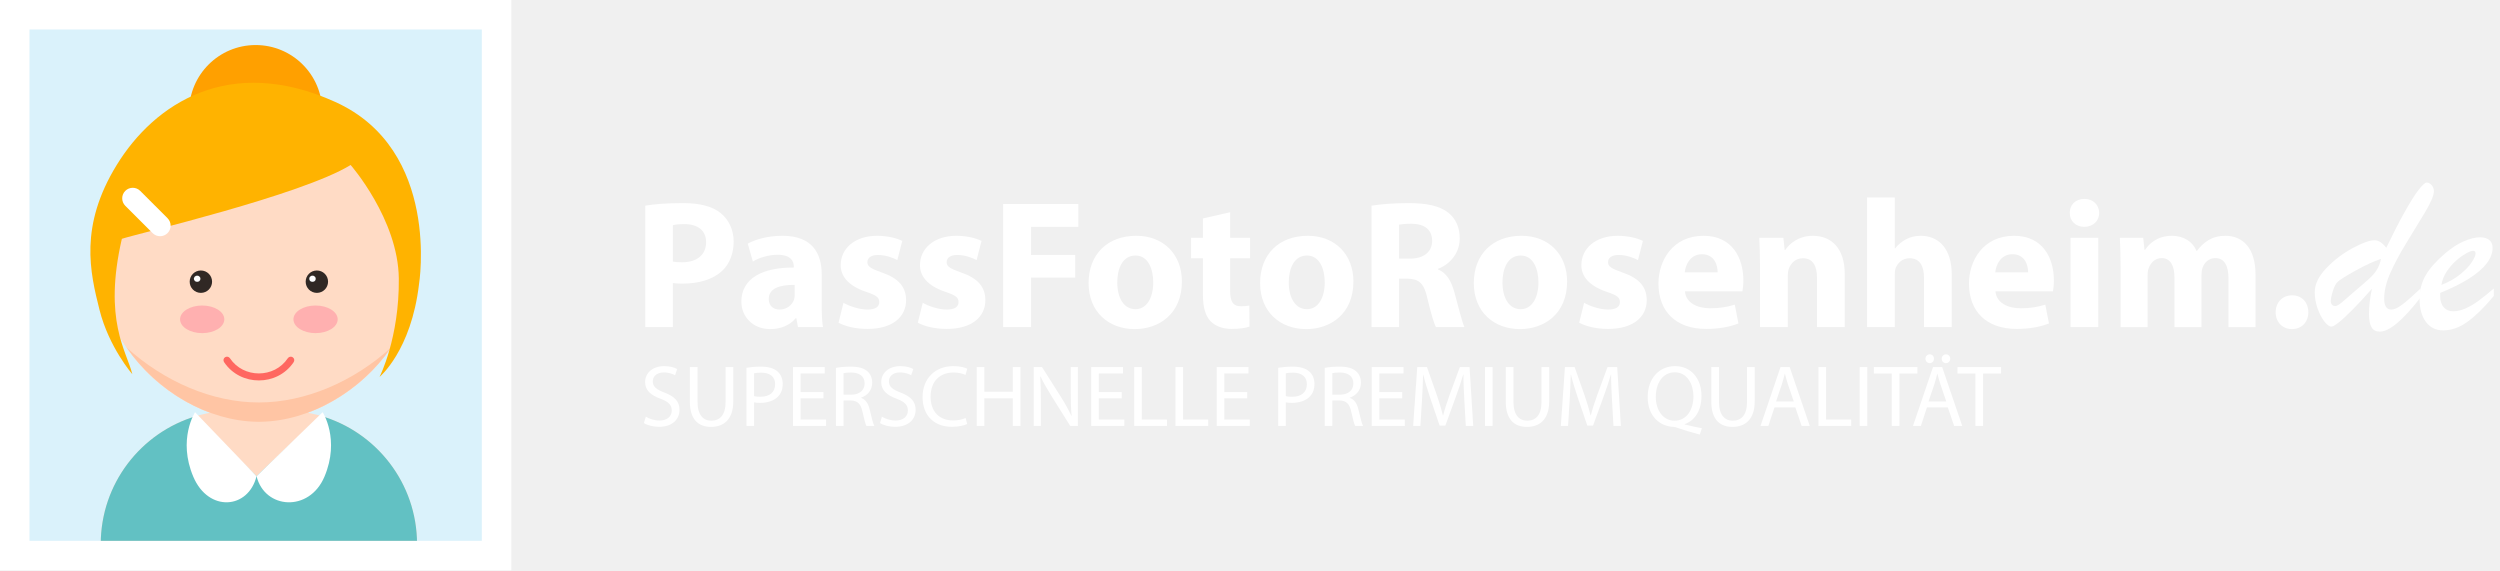
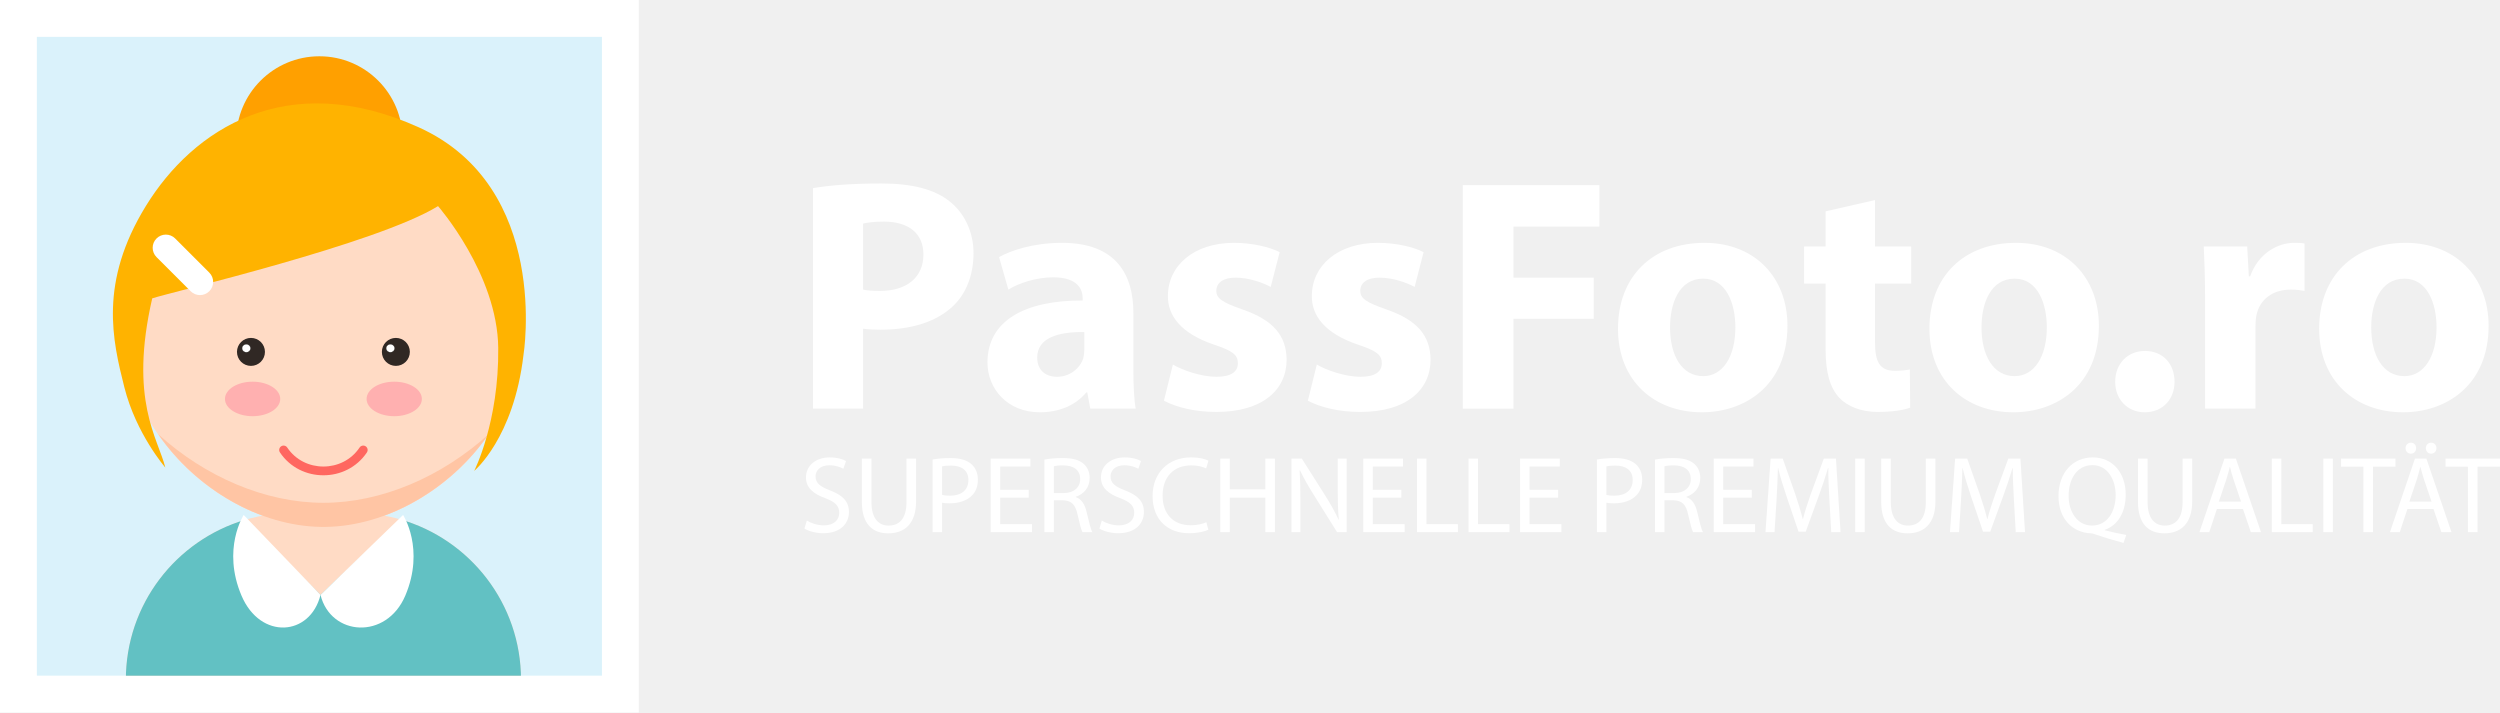
- <svg xmlns="http://www.w3.org/2000/svg" xmlns:xlink="http://www.w3.org/1999/xlink" version="1.0" id="Ebene_1" x="0px" y="0px" width="254.248px" height="58px" viewBox="7 154.84 254.248 58" enable-background="new 7 154.84 254.248 58" xml:space="preserve">
-   <polyline fill="#FFFFFF" points="59,212.84 7,212.84 7,154.84 59,154.84 59,212.84 " />
-   <polyline fill="#DAF2FB" points="56,157.84 10,157.84 10,209.84 56,209.84 56,157.84 " />
+ <svg xmlns="http://www.w3.org/2000/svg" xmlns:xlink="http://www.w3.org/1999/xlink" version="1.0" id="Ebene_1" x="0px" y="0px" width="203.508px" height="58px" viewBox="0 0 203.508 58" enable-background="new 0 0 203.508 58" xml:space="preserve">
+   <polyline fill="#FFFFFF" points="52,58 0,58 0,0 52,0 52,58 " />
+   <polyline fill="#DAF2FB" points="49,3 3,3 3,55 49,55 49,3 " />
  <g>
    <g>
      <defs>
-         <polyline id="SVGID_1_" points="56,157.84 10,157.84 10,209.84 56,209.84 56,157.84    " />
+         <polyline id="SVGID_3_" points="49,3 3,3 3,55 49,55 49,3    " />
      </defs>
      <clipPath id="SVGID_2_">
-         <use xlink:href="#SVGID_1_" overflow="visible" />
+         <use xlink:href="#SVGID_3_" overflow="visible" />
      </clipPath>
      <g clip-path="url(#SVGID_2_)">
        <g>
-           <circle fill="#FFA000" cx="33.001" cy="166.19" r="6.769" />
-           <path fill="#FFDBC5" d="M17.245,217.325v-7.15c0-7.5,6.081-13.581,13.582-13.581h5.004c7.5,0,13.581,6.081,13.581,13.581v7.15      H17.245" />
-           <path fill="#62C1C3" d="M17.245,217.325v-7.15c0-6.144,4.08-11.334,9.678-13.012l6.168,6.104l6.489-6.149      c5.678,1.627,9.833,6.858,9.833,13.058v7.15L17.245,217.325" />
-           <path fill="#FFDBC5" d="M17.063,181.471c0,8.984,8.427,16.266,16.263,16.266c7.837,0,16.264-7.28,16.264-16.266      c0-8.979-7.281-16.262-16.264-16.262C24.345,165.209,17.063,172.49,17.063,181.471" />
-           <path fill="#FFDBC5" d="M17.063,181.471c0,8.984,8.427,16.266,16.263,16.266c7.837,0,16.264-7.28,16.264-16.266      c0-8.979-7.281-16.262-16.264-16.262C24.345,165.209,17.063,172.49,17.063,181.471" />
-           <path fill="#FFC5A4" d="M33.344,197.736c-0.001,0-0.003,0-0.004,0C33.342,197.736,33.343,197.736,33.344,197.736       M33.309,197.736c0.002,0,0.003,0,0.004,0C33.312,197.736,33.311,197.736,33.309,197.736 M33.295,197.736      c0.002,0,0.002,0,0.004,0C33.298,197.736,33.297,197.736,33.295,197.736 M33.358,197.736c-0.001,0-0.002,0-0.004,0      C33.356,197.736,33.356,197.736,33.358,197.736 M33.282,197.736c0.001,0,0.002,0,0.003,0      C33.285,197.736,33.283,197.736,33.282,197.736 M33.372,197.736c-0.001,0-0.002,0-0.004,0      C33.37,197.736,33.371,197.736,33.372,197.736 M33.268,197.736L33.268,197.736L33.268,197.736 M33.387,197.736h-0.002H33.387       M33.25,197.736c0.002,0,0.002,0,0.004,0C33.253,197.736,33.253,197.736,33.25,197.736 M33.403,197.736      c-0.001,0-0.002,0-0.004,0C33.4,197.736,33.402,197.736,33.403,197.736 M33.237,197.736c0.002,0,0.002,0,0.003,0      C33.239,197.736,33.238,197.736,33.237,197.736 M33.416,197.736c0,0-0.001,0-0.003,0      C33.415,197.736,33.416,197.736,33.416,197.736 M33.208,197.734C33.208,197.734,33.209,197.734,33.208,197.734L33.208,197.734       M33.446,197.734c0,0-0.001,0-0.002,0C33.444,197.734,33.445,197.734,33.446,197.734 M33.193,197.734L33.193,197.734      L33.193,197.734 M33.461,197.734h-0.002C33.459,197.734,33.46,197.734,33.461,197.734 M33.489,197.734L33.489,197.734      L33.489,197.734 M33.149,197.732c0,0.002,0,0.002,0.001,0.002C33.149,197.734,33.149,197.734,33.149,197.732 M33.505,197.732      c0,0-0.001,0.002-0.002,0.002C33.503,197.734,33.503,197.734,33.505,197.732" />
-           <path fill="#FFC5A4" d="M19.88,190.188c3.094,4.482,8.285,7.477,13.269,7.545c0,0.002,0,0.002,0.001,0.002      c0.015,0,0.029,0,0.043,0h0.001c0.004,0,0.009,0,0.013,0c0,0,0,0,0.001,0c0.009,0.002,0.019,0.002,0.028,0.002      c0.001,0,0.002,0,0.003,0c0.003,0,0.007,0,0.011,0c0.002,0,0.002,0,0.004,0c0.003,0,0.008,0,0.013,0l0,0c0.005,0,0.01,0,0.014,0      c0.001,0,0.003,0,0.003,0c0.003,0,0.007,0,0.011,0c0.001,0,0.002,0,0.004,0c0.003,0,0.006,0,0.009,0c0.002,0,0.003,0,0.004,0      c0.005,0,0.009,0,0.013,0c0.005,0,0.01,0,0.014,0c0.001,0,0.003,0,0.004,0c0.003,0,0.006,0,0.01,0c0.002,0,0.002,0,0.004,0      c0.003,0,0.007,0,0.01,0c0.001,0,0.002,0,0.004,0c0.004,0,0.008,0,0.013,0h0.002c0.004,0,0.008,0,0.012,0      c0.001,0,0.002,0,0.004,0c0.003,0,0.006,0,0.01,0c0.001,0,0.002,0,0.003,0c0.01,0,0.019,0,0.028-0.002c0,0,0.001,0,0.002,0      c0.004,0,0.009,0,0.013,0c0,0,0.001,0,0.002,0c0.01,0,0.019,0,0.028,0l0,0c0.005,0,0.009,0,0.014,0c0,0,0.001-0.002,0.002-0.002      c4.984-0.068,10.174-3.062,13.268-7.545c-3.811,3.457-8.713,5.582-13.447,5.582C28.594,195.771,23.691,193.646,19.88,190.188" />
-           <circle fill="#302824" cx="39.225" cy="183.487" r="1.139" />
-           <circle fill="#302824" cx="27.429" cy="183.487" r="1.139" />
-           <ellipse fill="#FFB0B0" cx="39.092" cy="187.315" rx="2.25" ry="1.405" />
-           <ellipse fill="#FFB0B0" cx="27.563" cy="187.315" rx="2.25" ry="1.405" />
-           <path fill="#FF6760" d="M29.787,191.668c0.832,1.244,2.192,1.866,3.54,1.861c1.348,0.005,2.708-0.617,3.54-1.861      c0.11-0.164,0.066-0.387-0.098-0.496c-0.165-0.111-0.387-0.064-0.497,0.098c-0.689,1.031-1.811,1.547-2.945,1.547      c-1.135,0-2.256-0.516-2.945-1.547c-0.109-0.162-0.332-0.209-0.496-0.098C29.722,191.281,29.678,191.504,29.787,191.668z" />
-           <path fill="#FFFFFF" d="M39.814,196.76c0,0,1.795,2.762,0.178,6.569c-1.542,3.629-6.068,3.306-6.902-0.062L39.814,196.76z" />
-           <path fill="#FFFFFF" d="M26.839,196.76c0,0-1.795,2.762-0.178,6.569c1.542,3.629,5.596,3.306,6.429-0.062L26.839,196.76z" />
-           <path fill="#FFB300" d="M42.659,171.619c0,0,4.834,5.521,4.9,11.538c0.066,6.067-1.959,10.016-1.959,10.016      s3.217-2.653,4.014-9.437c0,0,2.241-13.663-8.515-18.527c-10.753-4.866-18.384,0.154-22.221,6.396      c-3.838,6.24-2.718,10.931-1.759,14.742c0.958,3.812,3.341,6.553,3.341,6.553c-0.596-2.383-2.978-5.48-1.067-13.773      C20.931,178.615,37.666,174.691,42.659,171.619z" />
-           <path fill="#FFFFFF" d="M22.523,178.548c0.419,0.419,1.097,0.419,1.515,0c0.42-0.419,0.42-1.097,0-1.517l-2.779-2.779      c-0.419-0.419-1.098-0.419-1.517,0c-0.419,0.418-0.418,1.098,0,1.518L22.523,178.548z" />
+           <circle fill="#FFA000" cx="26" cy="11.35" r="6.769" />
+           <path fill="#FFDBC5" d="M10.244,62.485v-7.15c0-7.5,6.082-13.581,13.582-13.581h5.004c7.5,0,13.582,6.081,13.582,13.581v7.15      H10.244" />
+           <path fill="#62C1C3" d="M10.244,62.485v-7.15c0-6.144,4.08-11.334,9.678-13.012l6.168,6.104l6.49-6.149      c5.678,1.627,9.832,6.858,9.832,13.058v7.15L10.244,62.485" />
+           <path fill="#FFDBC5" d="M10.062,26.63c0,8.984,8.428,16.266,16.264,16.266S42.59,35.616,42.59,26.63      c0-8.979-7.281-16.262-16.264-16.262C17.345,10.369,10.062,17.65,10.062,26.63" />
+           <path fill="#FFDBC5" d="M10.062,26.63c0,8.984,8.428,16.266,16.264,16.266S42.59,35.616,42.59,26.63      c0-8.979-7.281-16.262-16.264-16.262C17.345,10.369,10.062,17.65,10.062,26.63" />
+           <path fill="#FFC5A4" d="M26.344,42.896c-0.002,0-0.004,0-0.004,0C26.342,42.896,26.342,42.896,26.344,42.896 M26.309,42.896      c0.002,0,0.003,0,0.004,0C26.312,42.896,26.311,42.896,26.309,42.896 M26.295,42.896c0.002,0,0.002,0,0.004,0      C26.297,42.896,26.297,42.896,26.295,42.896 M26.357,42.896c-0.001,0-0.002,0-0.004,0      C26.355,42.896,26.355,42.896,26.357,42.896 M26.281,42.896c0.002,0,0.002,0,0.004,0C26.285,42.896,26.283,42.896,26.281,42.896       M26.371,42.896c0,0-0.002,0-0.004,0C26.369,42.896,26.371,42.896,26.371,42.896 M26.268,42.896L26.268,42.896L26.268,42.896       M26.387,42.896h-0.002H26.387 M26.25,42.896c0.002,0,0.002,0,0.004,0C26.252,42.896,26.252,42.896,26.25,42.896 M26.402,42.896      c-0.001,0-0.002,0-0.004,0C26.399,42.896,26.401,42.896,26.402,42.896 M26.236,42.896c0.002,0,0.002,0,0.004,0      C26.238,42.896,26.237,42.896,26.236,42.896 M26.416,42.896c0,0-0.002,0-0.004,0C26.414,42.896,26.416,42.896,26.416,42.896       M26.207,42.894C26.207,42.894,26.209,42.894,26.207,42.894L26.207,42.894 M26.445,42.894c0,0-0.001,0-0.002,0      C26.443,42.894,26.444,42.894,26.445,42.894 M26.192,42.894L26.192,42.894L26.192,42.894 M26.461,42.894h-0.002      C26.459,42.894,26.459,42.894,26.461,42.894 M26.488,42.894L26.488,42.894L26.488,42.894 M26.148,42.892      c0,0.002,0,0.002,0.001,0.002C26.148,42.894,26.148,42.894,26.148,42.892 M26.504,42.892c0,0,0,0.002-0.002,0.002      C26.502,42.894,26.502,42.894,26.504,42.892" />
+           <path fill="#FFC5A4" d="M12.879,35.347c3.095,4.482,8.285,7.477,13.27,7.545c0,0.002,0,0.002,0.001,0.002      c0.015,0,0.029,0,0.043,0h0.001c0.004,0,0.01,0,0.014,0l0,0c0.01,0.002,0.02,0.002,0.028,0.002c0.001,0,0.002,0,0.003,0      c0.004,0,0.008,0,0.012,0c0.002,0,0.002,0,0.004,0s0.008,0,0.013,0l0,0c0.005,0,0.01,0,0.014,0c0.001,0,0.003,0,0.003,0      c0.004,0,0.008,0,0.012,0c0,0,0.002,0,0.004,0s0.006,0,0.009,0c0.002,0,0.003,0,0.004,0c0.005,0,0.009,0,0.013,0      c0.006,0,0.01,0,0.014,0c0.002,0,0.004,0,0.004,0c0.004,0,0.007,0,0.011,0c0.002,0,0.002,0,0.004,0c0.003,0,0.007,0,0.011,0      c0,0,0.002,0,0.004,0c0.004,0,0.008,0,0.012,0h0.003c0.004,0,0.008,0,0.012,0c0.001,0,0.002,0,0.004,0c0.003,0,0.007,0,0.011,0      h0.002c0.01,0,0.02,0,0.028-0.002c0,0,0.001,0,0.002,0c0.005,0,0.009,0,0.013,0h0.002c0.011,0,0.02,0,0.028,0l0,0      c0.005,0,0.009,0,0.015,0c0,0,0-0.002,0.002-0.002c4.983-0.068,10.174-3.062,13.268-7.545      c-3.811,3.457-8.713,5.582-13.447,5.582C21.594,40.931,16.69,38.806,12.879,35.347" />
+           <circle fill="#302824" cx="32.225" cy="28.646" r="1.139" />
+           <circle fill="#302824" cx="20.429" cy="28.646" r="1.139" />
+           <ellipse fill="#FFB0B0" cx="32.092" cy="32.475" rx="2.25" ry="1.405" />
+           <ellipse fill="#FFB0B0" cx="20.562" cy="32.475" rx="2.25" ry="1.405" />
+           <path fill="#FF6760" d="M22.787,36.828c0.832,1.244,2.191,1.866,3.539,1.861c1.348,0.005,2.709-0.617,3.541-1.861      c0.109-0.164,0.065-0.387-0.099-0.496c-0.165-0.111-0.388-0.064-0.497,0.098c-0.689,1.031-1.811,1.547-2.945,1.547      s-2.256-0.516-2.945-1.547c-0.108-0.162-0.332-0.209-0.495-0.098C22.722,36.441,22.678,36.664,22.787,36.828z" />
+           <path fill="#FFFFFF" d="M32.813,41.919c0,0,1.795,2.762,0.179,6.569c-1.543,3.629-6.068,3.306-6.902-0.062L32.813,41.919z" />
+           <path fill="#FFFFFF" d="M19.838,41.919c0,0-1.795,2.762-0.178,6.569c1.543,3.629,5.596,3.306,6.43-0.062L19.838,41.919z" />
+           <path fill="#FFB300" d="M35.658,16.779c0,0,4.834,5.521,4.9,11.538c0.066,6.067-1.959,10.016-1.959,10.016      s3.217-2.653,4.014-9.437c0,0,2.241-13.663-8.515-18.527c-10.753-4.866-18.384,0.154-22.222,6.396      c-3.838,6.24-2.717,10.931-1.758,14.742c0.957,3.812,3.34,6.553,3.34,6.553c-0.596-2.383-2.978-5.48-1.066-13.773      C13.931,23.775,30.666,19.851,35.658,16.779z" />
+           <path fill="#FFFFFF" d="M15.522,23.708c0.419,0.419,1.097,0.419,1.515,0c0.42-0.419,0.42-1.097,0-1.517l-2.779-2.779      c-0.418-0.419-1.098-0.419-1.516,0c-0.42,0.418-0.418,1.098,0,1.518L15.522,23.708z" />
        </g>
-         <ellipse fill="#FFFFFF" cx="27.052" cy="183.19" rx="0.342" ry="0.327" />
-         <path d="M26.709,183.189h-0.006c0,0.186,0.155,0.334,0.349,0.334c0.193,0,0.349-0.148,0.349-0.334s-0.156-0.334-0.349-0.334     c-0.193,0-0.349,0.148-0.349,0.334H26.709h0.007c0-0.176,0.149-0.319,0.335-0.319c0.187,0,0.335,0.144,0.336,0.319     c0,0.179-0.149,0.32-0.336,0.32c-0.186,0-0.335-0.143-0.335-0.32H26.709z" />
-         <ellipse fill="#FFFFFF" cx="38.781" cy="183.19" rx="0.343" ry="0.327" />
-         <path d="M38.438,183.189h-0.006c0,0.186,0.157,0.334,0.35,0.334c0.193,0,0.348-0.148,0.348-0.334s-0.155-0.334-0.348-0.334     c-0.193,0-0.35,0.148-0.35,0.334H38.438h0.007c0-0.176,0.149-0.319,0.336-0.319c0.186,0,0.335,0.144,0.335,0.319     c0,0.179-0.15,0.32-0.335,0.32c-0.187,0-0.336-0.143-0.336-0.32H38.438z" />
+         <ellipse fill="#FFFFFF" cx="20.051" cy="28.35" rx="0.343" ry="0.327" />
+         <path d="M19.709,28.349h-0.006c0,0.186,0.154,0.334,0.348,0.334s0.35-0.148,0.35-0.334s-0.156-0.334-0.35-0.334     c-0.192,0-0.348,0.148-0.348,0.334H19.709h0.006c0-0.176,0.15-0.319,0.336-0.319c0.187,0,0.335,0.144,0.336,0.319     c0,0.179-0.149,0.32-0.336,0.32c-0.186,0-0.336-0.143-0.336-0.32H19.709z" />
+         <ellipse fill="#FFFFFF" cx="31.78" cy="28.35" rx="0.343" ry="0.327" />
+         <path d="M31.438,28.349h-0.006c0,0.186,0.156,0.334,0.35,0.334s0.348-0.148,0.348-0.334s-0.154-0.334-0.348-0.334     s-0.35,0.148-0.35,0.334H31.438h0.007c0-0.176,0.149-0.319,0.336-0.319s0.335,0.144,0.335,0.319c0,0.179-0.15,0.32-0.335,0.32     c-0.187,0-0.336-0.143-0.336-0.32H31.438z" />
      </g>
    </g>
  </g>
  <g>
    <g>
      <g>
-         <path fill="#FFFFFF" d="M72.625,175.756c0.873-0.149,2.099-0.261,3.825-0.261c1.746,0,2.99,0.335,3.826,1.003     c0.798,0.632,1.337,1.672,1.337,2.897s-0.409,2.266-1.151,2.971c-0.965,0.91-2.396,1.318-4.067,1.318     c-0.371,0-0.706-0.019-0.965-0.056v4.476h-2.804V175.756z M75.43,181.438c0.241,0.056,0.539,0.074,0.947,0.074     c1.504,0,2.433-0.761,2.433-2.042c0-1.151-0.798-1.839-2.209-1.839c-0.576,0-0.966,0.056-1.17,0.111V181.438z" />
-         <path fill="#FFFFFF" d="M88.153,188.104l-0.167-0.91H87.93c-0.594,0.725-1.522,1.114-2.6,1.114c-1.838,0-2.934-1.337-2.934-2.785     c0-2.358,2.117-3.491,5.33-3.473v-0.13c0-0.483-0.26-1.17-1.653-1.17c-0.928,0-1.913,0.315-2.507,0.687l-0.52-1.819     c0.631-0.353,1.875-0.799,3.528-0.799c3.027,0,3.993,1.783,3.993,3.918v3.157c0,0.873,0.037,1.709,0.13,2.21H88.153z      M87.819,183.814c-1.485-0.019-2.637,0.335-2.637,1.431c0,0.724,0.482,1.076,1.114,1.076c0.706,0,1.282-0.464,1.467-1.039     c0.037-0.148,0.056-0.316,0.056-0.483V183.814z" />
-         <path fill="#FFFFFF" d="M92.78,185.635c0.52,0.315,1.597,0.687,2.433,0.687c0.854,0,1.207-0.297,1.207-0.761     c0-0.465-0.278-0.688-1.337-1.04c-1.875-0.632-2.6-1.652-2.582-2.729c0-1.69,1.449-2.972,3.696-2.972     c1.058,0,2.005,0.241,2.562,0.521l-0.501,1.949c-0.409-0.223-1.188-0.52-1.968-0.52c-0.687,0-1.077,0.278-1.077,0.742     c0,0.428,0.353,0.65,1.467,1.04c1.727,0.595,2.452,1.468,2.47,2.805c0,1.689-1.337,2.934-3.937,2.934     c-1.188,0-2.247-0.26-2.934-0.631L92.78,185.635z" />
-         <path fill="#FFFFFF" d="M100.842,185.635c0.52,0.315,1.597,0.687,2.433,0.687c0.854,0,1.207-0.297,1.207-0.761     c0-0.465-0.278-0.688-1.337-1.04c-1.875-0.632-2.6-1.652-2.582-2.729c0-1.69,1.449-2.972,3.696-2.972     c1.058,0,2.005,0.241,2.562,0.521l-0.501,1.949c-0.409-0.223-1.188-0.52-1.968-0.52c-0.687,0-1.077,0.278-1.077,0.742     c0,0.428,0.353,0.65,1.467,1.04c1.727,0.595,2.452,1.468,2.47,2.805c0,1.689-1.337,2.934-3.937,2.934     c-1.188,0-2.247-0.26-2.934-0.631L100.842,185.635z" />
-         <path fill="#FFFFFF" d="M109.015,175.588h7.651v2.321h-4.81v2.86h4.494v2.303h-4.494v5.032h-2.841V175.588z" />
-         <path fill="#FFFFFF" d="M127.198,183.462c0,3.324-2.358,4.847-4.791,4.847c-2.656,0-4.698-1.745-4.698-4.68     c0-2.934,1.931-4.81,4.847-4.81C125.341,178.819,127.198,180.732,127.198,183.462z M120.625,183.555     c0,1.56,0.65,2.729,1.857,2.729c1.096,0,1.801-1.095,1.801-2.729c0-1.355-0.52-2.729-1.801-2.729     C121.126,180.825,120.625,182.218,120.625,183.555z" />
-         <path fill="#FFFFFF" d="M132.104,176.424v2.6h2.024v2.08h-2.024v3.287c0,1.096,0.261,1.597,1.114,1.597     c0.354,0,0.631-0.037,0.836-0.074l0.019,2.136c-0.372,0.148-1.04,0.241-1.839,0.241c-0.91,0-1.671-0.315-2.117-0.779     c-0.52-0.539-0.78-1.412-0.78-2.693v-3.714h-1.207v-2.08h1.207v-1.968L132.104,176.424z" />
-         <path fill="#FFFFFF" d="M144.641,183.462c0,3.324-2.358,4.847-4.791,4.847c-2.655,0-4.698-1.745-4.698-4.68     c0-2.934,1.932-4.81,4.847-4.81C142.784,178.819,144.641,180.732,144.641,183.462z M138.067,183.555     c0,1.56,0.649,2.729,1.856,2.729c1.096,0,1.802-1.095,1.802-2.729c0-1.355-0.521-2.729-1.802-2.729     C138.568,180.825,138.067,182.218,138.067,183.555z" />
-         <path fill="#FFFFFF" d="M146.482,175.756c0.91-0.149,2.266-0.261,3.77-0.261c1.857,0,3.157,0.279,4.048,0.984     c0.743,0.595,1.152,1.467,1.152,2.618c0,1.598-1.133,2.693-2.211,3.083v0.056c0.873,0.353,1.356,1.188,1.672,2.34     c0.391,1.411,0.78,3.046,1.021,3.528h-2.896c-0.205-0.353-0.502-1.374-0.873-2.915c-0.334-1.561-0.873-1.987-2.024-2.006h-0.854     v4.921h-2.804V175.756z M149.286,181.141h1.115c1.41,0,2.246-0.705,2.246-1.801c0-1.151-0.779-1.728-2.08-1.746     c-0.687,0-1.076,0.056-1.281,0.093V181.141z" />
-         <path fill="#FFFFFF" d="M166.374,183.462c0,3.324-2.358,4.847-4.791,4.847c-2.656,0-4.698-1.745-4.698-4.68     c0-2.934,1.931-4.81,4.847-4.81C164.517,178.819,166.374,180.732,166.374,183.462z M159.8,183.555c0,1.56,0.65,2.729,1.857,2.729     c1.096,0,1.801-1.095,1.801-2.729c0-1.355-0.52-2.729-1.801-2.729C160.302,180.825,159.8,182.218,159.8,183.555z" />
-         <path fill="#FFFFFF" d="M168.104,185.635c0.52,0.315,1.597,0.687,2.432,0.687c0.854,0,1.207-0.297,1.207-0.761     c0-0.465-0.277-0.688-1.336-1.04c-1.876-0.632-2.601-1.652-2.582-2.729c0-1.69,1.449-2.972,3.695-2.972     c1.059,0,2.006,0.241,2.562,0.521l-0.501,1.949c-0.409-0.223-1.188-0.52-1.968-0.52c-0.688,0-1.078,0.278-1.078,0.742     c0,0.428,0.354,0.65,1.467,1.04c1.728,0.595,2.452,1.468,2.471,2.805c0,1.689-1.338,2.934-3.938,2.934     c-1.188,0-2.246-0.26-2.934-0.631L168.104,185.635z" />
-         <path fill="#FFFFFF" d="M178.357,184.465c0.093,1.17,1.244,1.727,2.562,1.727c0.966,0,1.745-0.13,2.507-0.371l0.371,1.913     c-0.928,0.371-2.061,0.557-3.287,0.557c-3.082,0-4.846-1.782-4.846-4.624c0-2.303,1.43-4.847,4.586-4.847     c2.935,0,4.049,2.284,4.049,4.531c0,0.482-0.057,0.91-0.094,1.114H178.357z M181.681,182.533c0-0.687-0.297-1.838-1.597-1.838     c-1.188,0-1.671,1.077-1.745,1.838H181.681z" />
-         <path fill="#FFFFFF" d="M185.992,181.921c0-1.133-0.037-2.099-0.074-2.897h2.451l0.13,1.244h0.056     c0.372-0.575,1.3-1.448,2.804-1.448c1.857,0,3.25,1.226,3.25,3.899v5.386h-2.822v-5.032c0-1.17-0.408-1.969-1.43-1.969     c-0.78,0-1.244,0.539-1.43,1.059c-0.074,0.167-0.111,0.445-0.111,0.706v5.236h-2.823V181.921z" />
-         <path fill="#FFFFFF" d="M196.878,174.92h2.822v5.181h0.037c0.297-0.39,0.668-0.687,1.114-0.929     c0.408-0.223,0.946-0.353,1.467-0.353c1.802,0,3.175,1.244,3.175,3.975v5.311h-2.822v-4.995c0-1.188-0.408-2.006-1.467-2.006     c-0.742,0-1.207,0.483-1.411,0.984c-0.074,0.186-0.093,0.427-0.093,0.631v5.386h-2.822V174.92z" />
-         <path fill="#FFFFFF" d="M209.937,184.465c0.092,1.17,1.244,1.727,2.562,1.727c0.965,0,1.745-0.13,2.506-0.371l0.372,1.913     c-0.929,0.371-2.062,0.557-3.287,0.557c-3.083,0-4.847-1.782-4.847-4.624c0-2.303,1.43-4.847,4.587-4.847     c2.935,0,4.048,2.284,4.048,4.531c0,0.482-0.056,0.91-0.093,1.114H209.937z M213.26,182.533c0-0.687-0.297-1.838-1.597-1.838     c-1.189,0-1.672,1.077-1.746,1.838H213.26z" />
-         <path fill="#FFFFFF" d="M220.486,176.498c0,0.78-0.595,1.411-1.522,1.411c-0.892,0-1.486-0.631-1.467-1.411     c-0.02-0.816,0.575-1.43,1.484-1.43C219.892,175.068,220.468,175.682,220.486,176.498z M217.571,188.104v-9.081h2.822v9.081     H217.571z" />
-         <path fill="#FFFFFF" d="M222.661,181.921c0-1.133-0.037-2.099-0.074-2.897h2.377l0.129,1.226h0.057     c0.39-0.575,1.188-1.43,2.748-1.43c1.17,0,2.098,0.595,2.488,1.541h0.037c0.334-0.464,0.742-0.835,1.17-1.095     c0.502-0.298,1.059-0.446,1.727-0.446c1.746,0,3.064,1.226,3.064,3.938v5.348h-2.748v-4.939c0-1.318-0.428-2.08-1.338-2.08     c-0.649,0-1.113,0.445-1.299,0.984c-0.074,0.204-0.111,0.501-0.111,0.725v5.311h-2.749v-5.088c0-1.151-0.409-1.932-1.3-1.932     c-0.725,0-1.151,0.558-1.318,1.021c-0.093,0.223-0.111,0.482-0.111,0.706v5.292h-2.748V181.921z" />
-         <path fill="#FFFFFF" d="M238.431,186.601c0-1.003,0.688-1.728,1.672-1.728s1.652,0.706,1.652,1.728     c0,0.984-0.668,1.708-1.672,1.708C239.118,188.309,238.431,187.585,238.431,186.601z" />
-         <path fill="#FFFFFF" d="M248.224,184.205c-0.73,0.831-1.385,1.537-1.961,2.118c-0.578,0.581-1.047,1.016-1.408,1.302     s-0.608,0.43-0.741,0.43c-0.216,0-0.459-0.175-0.729-0.523c-0.271-0.349-0.501-0.793-0.691-1.333     c-0.191-0.539-0.286-1.088-0.286-1.644c0-0.806,0.39-1.618,1.17-2.436c0.781-0.818,1.67-1.497,2.666-2.037     c0.997-0.539,1.744-0.81,2.242-0.81c0.407,0,0.806,0.258,1.196,0.772c0.64-1.337,1.247-2.524,1.825-3.562     c0.576-1.038,1.061-1.811,1.451-2.317c0.391-0.506,0.668-0.76,0.834-0.76c0.184,0,0.352,0.09,0.505,0.268     c0.153,0.179,0.23,0.38,0.23,0.604c0,0.432-0.315,1.173-0.946,2.224c-0.632,1.051-1.254,2.074-1.869,3.07     c-0.614,0.997-1.142,1.979-1.582,2.946c-0.439,0.968-0.66,1.862-0.66,2.685c0,0.747,0.24,1.121,0.723,1.121     c0.291,0,0.656-0.164,1.096-0.492c0.44-0.328,1.067-0.878,1.881-1.65v0.909c-1.793,2.317-3.176,3.476-4.147,3.476     c-0.391,0-0.671-0.149-0.841-0.448s-0.256-0.743-0.256-1.333C247.925,185.986,248.024,185.127,248.224,184.205z M249.146,181.166     c-0.738,0.249-1.606,0.649-2.604,1.202c-0.996,0.553-1.598,0.933-1.806,1.14c-0.183,0.166-0.345,0.478-0.485,0.935     c-0.143,0.457-0.213,0.802-0.213,1.034c0,0.141,0.042,0.257,0.125,0.349c0.083,0.091,0.188,0.137,0.312,0.137     c0.116,0,0.249-0.05,0.398-0.149s0.388-0.295,0.716-0.586c0.328-0.29,0.543-0.478,0.643-0.561     c0.141-0.124,0.454-0.392,0.939-0.803c0.486-0.411,0.842-0.733,1.066-0.966c0.224-0.232,0.414-0.492,0.572-0.778     C248.968,181.832,249.079,181.515,249.146,181.166z" />
-         <path fill="#FFFFFF" d="M255.163,184.629v0.312c0,0.49,0.119,0.872,0.361,1.146c0.24,0.273,0.556,0.41,0.946,0.41     c0.407,0,0.828-0.095,1.265-0.286c0.436-0.19,0.869-0.444,1.301-0.76s0.96-0.739,1.582-1.271v0.76     c-0.938,1.13-1.818,1.995-2.641,2.598c-0.822,0.602-1.656,0.902-2.504,0.902c-0.738,0-1.324-0.286-1.756-0.859     s-0.648-1.357-0.648-2.354c0-0.872,0.204-1.663,0.611-2.373c0.406-0.71,1.07-1.459,1.992-2.248     c0.631-0.54,1.259-0.947,1.881-1.221c0.623-0.274,1.18-0.411,1.67-0.411c0.391,0,0.699,0.089,0.928,0.268     s0.343,0.446,0.343,0.804c0,0.523-0.195,1.044-0.585,1.563c-0.391,0.519-0.986,1.034-1.788,1.545     S256.333,184.155,255.163,184.629z M255.287,183.819c0.747-0.291,1.387-0.652,1.919-1.084c0.531-0.432,0.924-0.845,1.177-1.239     s0.38-0.683,0.38-0.866c0-0.19-0.088-0.286-0.262-0.286c-0.149,0-0.393,0.096-0.729,0.286c-0.336,0.191-0.678,0.44-1.021,0.748     c-0.345,0.308-0.654,0.668-0.928,1.084C255.549,182.877,255.37,183.329,255.287,183.819z" />
+         <path fill="#FFFFFF" d="M66.182,15.314c1.268-0.216,3.049-0.378,5.56-0.378c2.538,0,4.347,0.486,5.561,1.458     c1.161,0.917,1.944,2.429,1.944,4.211c0,1.781-0.595,3.293-1.674,4.318c-1.404,1.322-3.482,1.917-5.912,1.917     c-0.539,0-1.025-0.027-1.403-0.081v6.505h-4.075V15.314z M70.257,23.574c0.351,0.081,0.782,0.108,1.376,0.108     c2.188,0,3.537-1.107,3.537-2.97c0-1.674-1.161-2.672-3.213-2.672c-0.836,0-1.403,0.081-1.7,0.162V23.574z" />
+         <path fill="#FFFFFF" d="M88.751,33.264l-0.243-1.322h-0.08c-0.864,1.053-2.214,1.619-3.779,1.619     c-2.672,0-4.266-1.943-4.266-4.049c0-3.428,3.078-5.074,7.748-5.048v-0.188c0-0.702-0.379-1.701-2.402-1.701     c-1.35,0-2.781,0.459-3.645,0.999l-0.756-2.646c0.918-0.513,2.727-1.16,5.129-1.16c4.399,0,5.803,2.591,5.803,5.695v4.589     c0,1.269,0.055,2.483,0.189,3.212H88.751z M88.266,27.029c-2.16-0.027-3.834,0.486-3.834,2.078c0,1.053,0.703,1.565,1.62,1.565     c1.026,0,1.862-0.675,2.132-1.511c0.055-0.216,0.082-0.459,0.082-0.702V27.029z" />
+         <path fill="#FFFFFF" d="M95.477,29.674c0.756,0.459,2.32,0.998,3.535,0.998c1.242,0,1.755-0.432,1.755-1.106     s-0.405-0.998-1.943-1.512c-2.727-0.917-3.779-2.402-3.752-3.968c0-2.456,2.105-4.318,5.372-4.318     c1.538,0,2.914,0.351,3.725,0.756l-0.729,2.834c-0.594-0.324-1.729-0.756-2.861-0.756c-0.999,0-1.566,0.405-1.566,1.08     c0,0.62,0.514,0.944,2.133,1.511c2.51,0.864,3.562,2.133,3.59,4.076c0,2.456-1.943,4.265-5.723,4.265     c-1.727,0-3.266-0.378-4.265-0.917L95.477,29.674z" />
+         <path fill="#FFFFFF" d="M107.193,29.674c0.756,0.459,2.322,0.998,3.537,0.998c1.241,0,1.754-0.432,1.754-1.106     s-0.404-0.998-1.943-1.512c-2.727-0.917-3.779-2.402-3.752-3.968c0-2.456,2.105-4.318,5.371-4.318     c1.539,0,2.916,0.351,3.725,0.756l-0.729,2.834c-0.594-0.324-1.727-0.756-2.861-0.756c-0.998,0-1.564,0.405-1.564,1.08     c0,0.62,0.512,0.944,2.132,1.511c2.511,0.864,3.563,2.133,3.59,4.076c0,2.456-1.943,4.265-5.722,4.265     c-1.729,0-3.267-0.378-4.266-0.917L107.193,29.674z" />
+         <path fill="#FFFFFF" d="M119.074,15.071h11.12v3.374h-6.991v4.157h6.533v3.347h-6.533v7.315h-4.129V15.071z" />
+         <path fill="#FFFFFF" d="M145.504,26.516c0,4.832-3.429,7.045-6.965,7.045c-3.859,0-6.829-2.537-6.829-6.802     c0-4.266,2.808-6.991,7.046-6.991C142.805,19.768,145.504,22.548,145.504,26.516z M135.947,26.651c0,2.268,0.945,3.968,2.7,3.968     c1.593,0,2.618-1.593,2.618-3.968c0-1.971-0.756-3.968-2.618-3.968C136.677,22.683,135.947,24.708,135.947,26.651z" />
+         <path fill="#FFFFFF" d="M152.633,16.286v3.779h2.943v3.022h-2.943v4.778c0,1.593,0.379,2.321,1.62,2.321     c0.513,0,0.917-0.054,1.215-0.108l0.026,3.104c-0.539,0.216-1.512,0.351-2.672,0.351c-1.322,0-2.43-0.458-3.077-1.133     c-0.756-0.783-1.134-2.052-1.134-3.914v-5.399h-1.754v-3.022h1.754v-2.861L152.633,16.286z" />
+         <path fill="#FFFFFF" d="M170.855,26.516c0,4.832-3.428,7.045-6.964,7.045c-3.86,0-6.829-2.537-6.829-6.802     c0-4.266,2.808-6.991,7.045-6.991C168.156,19.768,170.855,22.548,170.855,26.516z M161.301,26.651     c0,2.268,0.944,3.968,2.699,3.968c1.592,0,2.618-1.593,2.618-3.968c0-1.971-0.756-3.968-2.618-3.968     C162.029,22.683,161.301,24.708,161.301,26.651z" />
+         <path fill="#FFFFFF" d="M172.183,31.078c0-1.457,0.999-2.51,2.429-2.51c1.432,0,2.402,1.025,2.402,2.51     c0,1.431-0.971,2.483-2.429,2.483C173.182,33.561,172.183,32.508,172.183,31.078z" />
+         <path fill="#FFFFFF" d="M179.5,24.411c0-1.943-0.055-3.212-0.108-4.346h3.536l0.135,2.429h0.107     c0.676-1.916,2.295-2.726,3.564-2.726c0.377,0,0.566,0,0.863,0.054v3.86c-0.297-0.055-0.648-0.108-1.107-0.108     c-1.512,0-2.537,0.81-2.807,2.078c-0.055,0.271-0.081,0.594-0.081,0.918v6.694H179.5V24.411z" />
+         <path fill="#FFFFFF" d="M202.58,26.516c0,4.832-3.428,7.045-6.964,7.045c-3.86,0-6.829-2.537-6.829-6.802     c0-4.266,2.808-6.991,7.045-6.991C199.881,19.768,202.58,22.548,202.58,26.516z M193.025,26.651c0,2.268,0.944,3.968,2.699,3.968     c1.592,0,2.618-1.593,2.618-3.968c0-1.971-0.756-3.968-2.618-3.968C193.754,22.683,193.025,24.708,193.025,26.651z" />
      </g>
    </g>
    <g>
-       <g>
-         <path fill="#FFFFFF" d="M72.679,197.216c0.346,0.213,0.853,0.391,1.385,0.391c0.791,0,1.252-0.417,1.252-1.021     c0-0.559-0.32-0.879-1.128-1.189c-0.977-0.347-1.581-0.853-1.581-1.696c0-0.933,0.773-1.625,1.936-1.625     c0.613,0,1.057,0.142,1.323,0.293l-0.213,0.631c-0.195-0.107-0.595-0.284-1.137-0.284c-0.817,0-1.128,0.488-1.128,0.896     c0,0.56,0.364,0.835,1.19,1.154c1.013,0.391,1.527,0.879,1.527,1.759c0,0.923-0.684,1.723-2.096,1.723     c-0.577,0-1.208-0.169-1.527-0.382L72.679,197.216z" />
-         <path fill="#FFFFFF" d="M77.94,192.172v3.543c0,1.341,0.595,1.909,1.394,1.909c0.888,0,1.457-0.586,1.457-1.909v-3.543h0.781     v3.49c0,1.838-0.968,2.593-2.265,2.593c-1.225,0-2.149-0.701-2.149-2.558v-3.525H77.94z" />
-         <path fill="#FFFFFF" d="M82.917,192.243c0.373-0.062,0.861-0.116,1.483-0.116c0.764,0,1.323,0.178,1.678,0.498     c0.329,0.284,0.524,0.719,0.524,1.252c0,0.542-0.16,0.968-0.462,1.278c-0.408,0.436-1.074,0.657-1.829,0.657     c-0.231,0-0.444-0.009-0.622-0.053v2.397h-0.773V192.243z M83.69,195.129c0.168,0.044,0.382,0.062,0.639,0.062     c0.933,0,1.501-0.453,1.501-1.279c0-0.79-0.56-1.172-1.412-1.172c-0.337,0-0.595,0.026-0.728,0.062V195.129z" />
-         <path fill="#FFFFFF" d="M90.745,195.351h-2.327v2.158h2.593v0.648h-3.366v-5.985h3.232v0.648h-2.459v1.892h2.327V195.351z" />
-         <path fill="#FFFFFF" d="M92.017,192.252c0.391-0.08,0.95-0.125,1.483-0.125c0.826,0,1.358,0.151,1.731,0.489     c0.302,0.266,0.471,0.675,0.471,1.137c0,0.79-0.497,1.313-1.128,1.527v0.026c0.462,0.16,0.737,0.586,0.879,1.208     c0.195,0.834,0.337,1.412,0.462,1.643h-0.799c-0.098-0.169-0.231-0.684-0.4-1.43c-0.177-0.826-0.497-1.137-1.199-1.163H92.79     v2.593h-0.773V192.252z M92.79,194.978h0.79c0.826,0,1.35-0.452,1.35-1.137c0-0.772-0.56-1.109-1.376-1.118     c-0.373,0-0.64,0.035-0.764,0.07V194.978z" />
-         <path fill="#FFFFFF" d="M96.692,197.216c0.346,0.213,0.853,0.391,1.385,0.391c0.791,0,1.252-0.417,1.252-1.021     c0-0.559-0.32-0.879-1.128-1.189c-0.977-0.347-1.581-0.853-1.581-1.696c0-0.933,0.773-1.625,1.936-1.625     c0.613,0,1.057,0.142,1.323,0.293l-0.213,0.631c-0.195-0.107-0.595-0.284-1.137-0.284c-0.817,0-1.128,0.488-1.128,0.896     c0,0.56,0.364,0.835,1.19,1.154c1.013,0.391,1.527,0.879,1.527,1.759c0,0.923-0.684,1.723-2.096,1.723     c-0.577,0-1.208-0.169-1.527-0.382L96.692,197.216z" />
-         <path fill="#FFFFFF" d="M105.363,197.962c-0.284,0.142-0.853,0.284-1.581,0.284c-1.687,0-2.957-1.065-2.957-3.028     c0-1.874,1.27-3.144,3.126-3.144c0.746,0,1.216,0.159,1.421,0.267l-0.187,0.63c-0.293-0.142-0.71-0.248-1.208-0.248     c-1.403,0-2.335,0.896-2.335,2.469c0,1.465,0.844,2.406,2.3,2.406c0.471,0,0.95-0.098,1.261-0.249L105.363,197.962z" />
-         <path fill="#FFFFFF" d="M107.107,192.172v2.504h2.895v-2.504h0.781v5.985h-0.781v-2.807h-2.895v2.807h-0.773v-5.985H107.107z" />
-         <path fill="#FFFFFF" d="M112.128,198.157v-5.985h0.844l1.918,3.028c0.444,0.701,0.79,1.332,1.074,1.944l0.018-0.009     c-0.071-0.799-0.089-1.527-0.089-2.46v-2.504h0.728v5.985h-0.781l-1.901-3.037c-0.417-0.666-0.817-1.35-1.119-1.998l-0.027,0.009     c0.044,0.755,0.062,1.474,0.062,2.469v2.558H112.128z" />
-         <path fill="#FFFFFF" d="M121.076,195.351h-2.327v2.158h2.593v0.648h-3.366v-5.985h3.232v0.648h-2.459v1.892h2.327V195.351z" />
-         <path fill="#FFFFFF" d="M122.349,192.172h0.773v5.337h2.558v0.648h-3.331V192.172z" />
-         <path fill="#FFFFFF" d="M126.543,192.172h0.773v5.337h2.558v0.648h-3.331V192.172z" />
-         <path fill="#FFFFFF" d="M133.837,195.351h-2.326v2.158h2.593v0.648h-3.366v-5.985h3.232v0.648h-2.459v1.892h2.326V195.351z" />
-         <path fill="#FFFFFF" d="M136.994,192.243c0.373-0.062,0.861-0.116,1.483-0.116c0.764,0,1.322,0.178,1.678,0.498     c0.329,0.284,0.524,0.719,0.524,1.252c0,0.542-0.159,0.968-0.462,1.278c-0.408,0.436-1.074,0.657-1.829,0.657     c-0.231,0-0.444-0.009-0.622-0.053v2.397h-0.772V192.243z M137.767,195.129c0.169,0.044,0.383,0.062,0.64,0.062     c0.933,0,1.501-0.453,1.501-1.279c0-0.79-0.56-1.172-1.412-1.172c-0.338,0-0.596,0.026-0.729,0.062V195.129z" />
-         <path fill="#FFFFFF" d="M141.722,192.252c0.391-0.08,0.951-0.125,1.484-0.125c0.825,0,1.357,0.151,1.73,0.489     c0.303,0.266,0.471,0.675,0.471,1.137c0,0.79-0.496,1.313-1.127,1.527v0.026c0.461,0.16,0.736,0.586,0.879,1.208     c0.195,0.834,0.338,1.412,0.462,1.643h-0.8c-0.098-0.169-0.23-0.684-0.399-1.43c-0.177-0.826-0.497-1.137-1.198-1.163h-0.729     v2.593h-0.773V192.252z M142.495,194.978h0.79c0.826,0,1.351-0.452,1.351-1.137c0-0.772-0.561-1.109-1.377-1.118     c-0.373,0-0.64,0.035-0.764,0.07V194.978z" />
-         <path fill="#FFFFFF" d="M149.603,195.351h-2.326v2.158h2.593v0.648h-3.366v-5.985h3.232v0.648h-2.459v1.892h2.326V195.351z" />
-         <path fill="#FFFFFF" d="M155.921,195.528c-0.045-0.835-0.098-1.838-0.09-2.584h-0.026c-0.204,0.701-0.452,1.447-0.755,2.273     l-1.057,2.904h-0.586l-0.969-2.851c-0.283-0.844-0.523-1.617-0.691-2.327h-0.019c-0.018,0.746-0.062,1.749-0.115,2.646     l-0.16,2.566h-0.737l0.418-5.985h0.986l1.021,2.895c0.249,0.737,0.453,1.395,0.604,2.017h0.025     c0.152-0.604,0.365-1.262,0.631-2.017l1.066-2.895h0.985l0.373,5.985h-0.755L155.921,195.528z" />
-         <path fill="#FFFFFF" d="M158.794,192.172v5.985h-0.773v-5.985H158.794z" />
-         <path fill="#FFFFFF" d="M160.918,192.172v3.543c0,1.341,0.595,1.909,1.394,1.909c0.889,0,1.457-0.586,1.457-1.909v-3.543h0.781     v3.49c0,1.838-0.968,2.593-2.265,2.593c-1.226,0-2.149-0.701-2.149-2.558v-3.525H160.918z" />
-         <path fill="#FFFFFF" d="M170.939,195.528c-0.044-0.835-0.098-1.838-0.089-2.584h-0.027c-0.203,0.701-0.452,1.447-0.754,2.273     l-1.057,2.904h-0.586l-0.969-2.851c-0.284-0.844-0.523-1.617-0.692-2.327h-0.019c-0.018,0.746-0.062,1.749-0.115,2.646     l-0.16,2.566h-0.736l0.418-5.985h0.984l1.021,2.895c0.249,0.737,0.453,1.395,0.604,2.017h0.026     c0.151-0.604,0.364-1.262,0.631-2.017l1.065-2.895h0.985l0.373,5.985h-0.754L170.939,195.528z" />
-         <path fill="#FFFFFF" d="M179.862,199.036c-0.809-0.213-1.6-0.453-2.292-0.692c-0.124-0.044-0.249-0.089-0.364-0.089     c-1.421-0.054-2.637-1.102-2.637-3.028c0-1.918,1.172-3.152,2.788-3.152c1.625,0,2.682,1.261,2.682,3.028     c0,1.536-0.71,2.521-1.705,2.868v0.035c0.595,0.151,1.243,0.294,1.749,0.382L179.862,199.036z M179.222,195.138     c0-1.199-0.621-2.434-1.891-2.434c-1.307,0-1.945,1.208-1.937,2.505c-0.009,1.27,0.692,2.415,1.9,2.415     C178.529,197.624,179.222,196.506,179.222,195.138z" />
-         <path fill="#FFFFFF" d="M181.82,192.172v3.543c0,1.341,0.595,1.909,1.394,1.909c0.889,0,1.457-0.586,1.457-1.909v-3.543h0.781     v3.49c0,1.838-0.968,2.593-2.265,2.593c-1.226,0-2.149-0.701-2.149-2.558v-3.525H181.82z" />
-         <path fill="#FFFFFF" d="M187.464,196.274l-0.622,1.883h-0.8l2.034-5.985h0.933l2.042,5.985h-0.825l-0.641-1.883H187.464z      M189.426,195.671l-0.586-1.723c-0.134-0.392-0.222-0.746-0.312-1.093h-0.018c-0.088,0.355-0.186,0.72-0.302,1.083l-0.586,1.732     H189.426z" />
-         <path fill="#FFFFFF" d="M191.935,192.172h0.772v5.337h2.558v0.648h-3.33V192.172z" />
-         <path fill="#FFFFFF" d="M196.901,192.172v5.985h-0.773v-5.985H196.901z" />
-         <path fill="#FFFFFF" d="M199.39,192.829h-1.82v-0.657H202v0.657h-1.829v5.328h-0.781V192.829z" />
-         <path fill="#FFFFFF" d="M202.972,196.274l-0.622,1.883h-0.8l2.034-5.985h0.933l2.042,5.985h-0.825l-0.641-1.883H202.972z      M202.819,191.319c0-0.249,0.188-0.444,0.445-0.444c0.239,0,0.417,0.195,0.417,0.444c0,0.248-0.169,0.453-0.427,0.453     S202.819,191.567,202.819,191.319z M204.934,195.671l-0.586-1.723c-0.134-0.392-0.222-0.746-0.312-1.093h-0.018     c-0.088,0.355-0.186,0.72-0.302,1.083l-0.586,1.732H204.934z M204.472,191.319c0-0.249,0.187-0.444,0.436-0.444     c0.248,0,0.426,0.195,0.426,0.444c0,0.248-0.168,0.453-0.436,0.453C204.641,191.772,204.472,191.567,204.472,191.319z" />
-         <path fill="#FFFFFF" d="M207.895,192.829h-1.82v-0.657h4.431v0.657h-1.828v5.328h-0.782V192.829z" />
-       </g>
+       <path fill="#FFFFFF" d="M65.679,42.375c0.347,0.213,0.853,0.391,1.386,0.391c0.79,0,1.252-0.417,1.252-1.021    c0-0.559-0.32-0.879-1.128-1.189c-0.978-0.347-1.581-0.853-1.581-1.696c0-0.933,0.773-1.625,1.936-1.625    c0.613,0,1.058,0.142,1.324,0.293l-0.213,0.631c-0.195-0.107-0.596-0.284-1.137-0.284c-0.817,0-1.129,0.488-1.129,0.896    c0,0.56,0.365,0.835,1.19,1.154c1.013,0.391,1.527,0.879,1.527,1.759c0,0.923-0.684,1.723-2.096,1.723    c-0.577,0-1.208-0.169-1.527-0.382L65.679,42.375z" />
+       <path fill="#FFFFFF" d="M70.939,37.332v3.543c0,1.341,0.595,1.909,1.395,1.909c0.888,0,1.456-0.586,1.456-1.909v-3.543h0.781v3.49    c0,1.838-0.968,2.593-2.265,2.593c-1.225,0-2.148-0.701-2.148-2.558v-3.525H70.939z" />
+       <path fill="#FFFFFF" d="M75.916,37.403c0.373-0.062,0.861-0.116,1.484-0.116c0.764,0,1.322,0.178,1.678,0.498    c0.328,0.284,0.523,0.719,0.523,1.252c0,0.542-0.159,0.968-0.461,1.278c-0.408,0.436-1.074,0.657-1.83,0.657    c-0.23,0-0.443-0.009-0.621-0.053v2.397h-0.773V37.403z M76.689,40.289c0.168,0.044,0.382,0.062,0.639,0.062    c0.934,0,1.502-0.453,1.502-1.279c0-0.79-0.561-1.172-1.412-1.172c-0.338,0-0.596,0.026-0.729,0.062V40.289z" />
+       <path fill="#FFFFFF" d="M83.744,40.51h-2.326v2.158h2.592v0.648h-3.365v-5.985h3.232v0.648h-2.459v1.892h2.326V40.51z" />
+       <path fill="#FFFFFF" d="M85.017,37.412c0.391-0.08,0.95-0.125,1.483-0.125c0.826,0,1.358,0.151,1.731,0.489    c0.302,0.266,0.471,0.675,0.471,1.137c0,0.79-0.497,1.313-1.128,1.527v0.026c0.462,0.16,0.737,0.586,0.879,1.208    c0.195,0.834,0.338,1.412,0.463,1.643h-0.8c-0.098-0.169-0.231-0.684-0.399-1.43c-0.178-0.826-0.498-1.137-1.199-1.163h-0.729    v2.593h-0.772V37.412z M85.789,40.137h0.791c0.826,0,1.35-0.452,1.35-1.137c0-0.772-0.56-1.109-1.377-1.118    c-0.373,0-0.639,0.035-0.764,0.07V40.137z" />
+       <path fill="#FFFFFF" d="M89.691,42.375c0.346,0.213,0.853,0.391,1.385,0.391c0.791,0,1.253-0.417,1.253-1.021    c0-0.559-0.319-0.879-1.128-1.189c-0.977-0.347-1.581-0.853-1.581-1.696c0-0.933,0.772-1.625,1.937-1.625    c0.612,0,1.057,0.142,1.322,0.293l-0.213,0.631c-0.195-0.107-0.595-0.284-1.137-0.284c-0.816,0-1.127,0.488-1.127,0.896    c0,0.56,0.363,0.835,1.189,1.154c1.013,0.391,1.527,0.879,1.527,1.759c0,0.923-0.684,1.723-2.096,1.723    c-0.577,0-1.207-0.169-1.527-0.382L89.691,42.375z" />
+       <path fill="#FFFFFF" d="M98.362,43.122c-0.284,0.142-0.853,0.284-1.581,0.284c-1.688,0-2.957-1.065-2.957-3.028    c0-1.874,1.27-3.144,3.126-3.144c0.746,0,1.216,0.159,1.421,0.267l-0.187,0.63c-0.293-0.142-0.71-0.248-1.208-0.248    c-1.402,0-2.336,0.896-2.336,2.469c0,1.465,0.844,2.406,2.301,2.406c0.471,0,0.95-0.098,1.261-0.249L98.362,43.122z" />
+       <path fill="#FFFFFF" d="M100.107,37.332v2.504h2.895v-2.504h0.781v5.985h-0.781V40.51h-2.895v2.807h-0.773v-5.985H100.107z" />
+       <path fill="#FFFFFF" d="M105.128,43.317v-5.985h0.844l1.919,3.028c0.443,0.701,0.789,1.332,1.074,1.944l0.018-0.009    c-0.071-0.799-0.089-1.527-0.089-2.46v-2.504h0.728v5.985h-0.781l-1.9-3.037c-0.417-0.666-0.816-1.35-1.119-1.998l-0.026,0.009    c0.044,0.755,0.062,1.474,0.062,2.469v2.558H105.128z" />
+       <path fill="#FFFFFF" d="M114.075,40.51h-2.327v2.158h2.594v0.648h-3.366v-5.985h3.232v0.648h-2.46v1.892h2.327V40.51z" />
+       <path fill="#FFFFFF" d="M115.348,37.332h0.773v5.337h2.558v0.648h-3.331V37.332z" />
+       <path fill="#FFFFFF" d="M119.543,37.332h0.773v5.337h2.557v0.648h-3.33V37.332z" />
+       <path fill="#FFFFFF" d="M126.837,40.51h-2.327v2.158h2.594v0.648h-3.366v-5.985h3.232v0.648h-2.46v1.892h2.327V40.51z" />
+       <path fill="#FFFFFF" d="M129.994,37.403c0.373-0.062,0.861-0.116,1.482-0.116c0.764,0,1.323,0.178,1.679,0.498    c0.329,0.284,0.524,0.719,0.524,1.252c0,0.542-0.16,0.968-0.463,1.278c-0.408,0.436-1.074,0.657-1.828,0.657    c-0.231,0-0.445-0.009-0.622-0.053v2.397h-0.772V37.403z M130.767,40.289c0.169,0.044,0.382,0.062,0.64,0.062    c0.932,0,1.5-0.453,1.5-1.279c0-0.79-0.559-1.172-1.412-1.172c-0.337,0-0.595,0.026-0.728,0.062V40.289z" />
+       <path fill="#FFFFFF" d="M134.722,37.412c0.391-0.08,0.95-0.125,1.483-0.125c0.826,0,1.358,0.151,1.731,0.489    c0.302,0.266,0.471,0.675,0.471,1.137c0,0.79-0.497,1.313-1.128,1.527v0.026c0.462,0.16,0.737,0.586,0.879,1.208    c0.195,0.834,0.338,1.412,0.463,1.643h-0.8c-0.098-0.169-0.231-0.684-0.399-1.43c-0.178-0.826-0.498-1.137-1.199-1.163h-0.729    v2.593h-0.772V37.412z M135.494,40.137h0.791c0.826,0,1.35-0.452,1.35-1.137c0-0.772-0.56-1.109-1.377-1.118    c-0.373,0-0.639,0.035-0.764,0.07V40.137z" />
+       <path fill="#FFFFFF" d="M142.603,40.51h-2.327v2.158h2.594v0.648h-3.366v-5.985h3.232v0.648h-2.46v1.892h2.327V40.51z" />
+       <path fill="#FFFFFF" d="M148.92,40.688c-0.045-0.835-0.098-1.838-0.089-2.584h-0.026c-0.205,0.701-0.453,1.447-0.756,2.273    l-1.057,2.904h-0.586l-0.968-2.851c-0.284-0.844-0.524-1.617-0.692-2.327h-0.018c-0.018,0.746-0.062,1.749-0.115,2.646    l-0.16,2.566h-0.737l0.417-5.985h0.986l1.021,2.895c0.248,0.737,0.453,1.395,0.604,2.017h0.026    c0.151-0.604,0.364-1.262,0.631-2.017l1.065-2.895h0.986l0.373,5.985h-0.756L148.92,40.688z" />
+       <path fill="#FFFFFF" d="M151.793,37.332v5.985h-0.772v-5.985H151.793z" />
+       <path fill="#FFFFFF" d="M153.918,37.332v3.543c0,1.341,0.594,1.909,1.394,1.909c0.888,0,1.456-0.586,1.456-1.909v-3.543h0.781    v3.49c0,1.838-0.967,2.593-2.264,2.593c-1.226,0-2.149-0.701-2.149-2.558v-3.525H153.918z" />
+       <path fill="#FFFFFF" d="M163.939,40.688c-0.045-0.835-0.098-1.838-0.09-2.584h-0.026c-0.204,0.701-0.452,1.447-0.755,2.273    l-1.057,2.904h-0.586l-0.969-2.851c-0.283-0.844-0.523-1.617-0.691-2.327h-0.019c-0.018,0.746-0.062,1.749-0.115,2.646    l-0.16,2.566h-0.737l0.418-5.985h0.985l1.021,2.895c0.249,0.737,0.453,1.395,0.604,2.017h0.025    c0.152-0.604,0.365-1.262,0.631-2.017l1.066-2.895h0.985l0.373,5.985h-0.755L163.939,40.688z" />
+       <path fill="#FFFFFF" d="M172.861,44.196c-0.809-0.213-1.599-0.453-2.291-0.692c-0.125-0.044-0.249-0.089-0.365-0.089    c-1.42-0.054-2.637-1.102-2.637-3.028c0-1.918,1.172-3.152,2.789-3.152c1.625,0,2.682,1.261,2.682,3.028    c0,1.536-0.711,2.521-1.705,2.868v0.035c0.595,0.151,1.243,0.294,1.749,0.382L172.861,44.196z M172.222,40.297    c0-1.199-0.622-2.434-1.892-2.434c-1.306,0-1.945,1.208-1.936,2.505c-0.01,1.27,0.692,2.415,1.9,2.415    C171.529,42.784,172.222,41.666,172.222,40.297z" />
+       <path fill="#FFFFFF" d="M174.82,37.332v3.543c0,1.341,0.594,1.909,1.394,1.909c0.888,0,1.456-0.586,1.456-1.909v-3.543h0.781v3.49    c0,1.838-0.967,2.593-2.264,2.593c-1.226,0-2.149-0.701-2.149-2.558v-3.525H174.82z" />
+       <path fill="#FFFFFF" d="M180.463,41.434l-0.621,1.883h-0.8l2.034-5.985h0.932l2.043,5.985h-0.826l-0.64-1.883H180.463z     M182.426,40.831l-0.586-1.723c-0.134-0.392-0.223-0.746-0.312-1.093h-0.018c-0.089,0.355-0.187,0.72-0.302,1.083l-0.586,1.732    H182.426z" />
+       <path fill="#FFFFFF" d="M184.934,37.332h0.773v5.337h2.557v0.648h-3.33V37.332z" />
+       <path fill="#FFFFFF" d="M189.9,37.332v5.985h-0.772v-5.985H189.9z" />
+       <path fill="#FFFFFF" d="M192.389,37.989h-1.82v-0.657H195v0.657h-1.83v5.328h-0.781V37.989z" />
+       <path fill="#FFFFFF" d="M195.971,41.434l-0.621,1.883h-0.8l2.034-5.985h0.932l2.043,5.985h-0.826l-0.64-1.883H195.971z     M195.819,36.479c0-0.249,0.187-0.444,0.444-0.444c0.24,0,0.418,0.195,0.418,0.444c0,0.248-0.17,0.453-0.427,0.453    C195.997,36.932,195.819,36.727,195.819,36.479z M197.934,40.831l-0.586-1.723c-0.134-0.392-0.223-0.746-0.312-1.093h-0.018    c-0.089,0.355-0.187,0.72-0.302,1.083l-0.586,1.732H197.934z M197.471,36.479c0-0.249,0.188-0.444,0.436-0.444    c0.249,0,0.427,0.195,0.427,0.444c0,0.248-0.169,0.453-0.436,0.453C197.641,36.932,197.471,36.727,197.471,36.479z" />
+       <path fill="#FFFFFF" d="M200.895,37.989h-1.82v-0.657h4.431v0.657h-1.829v5.328h-0.781V37.989z" />
    </g>
  </g>
</svg>
